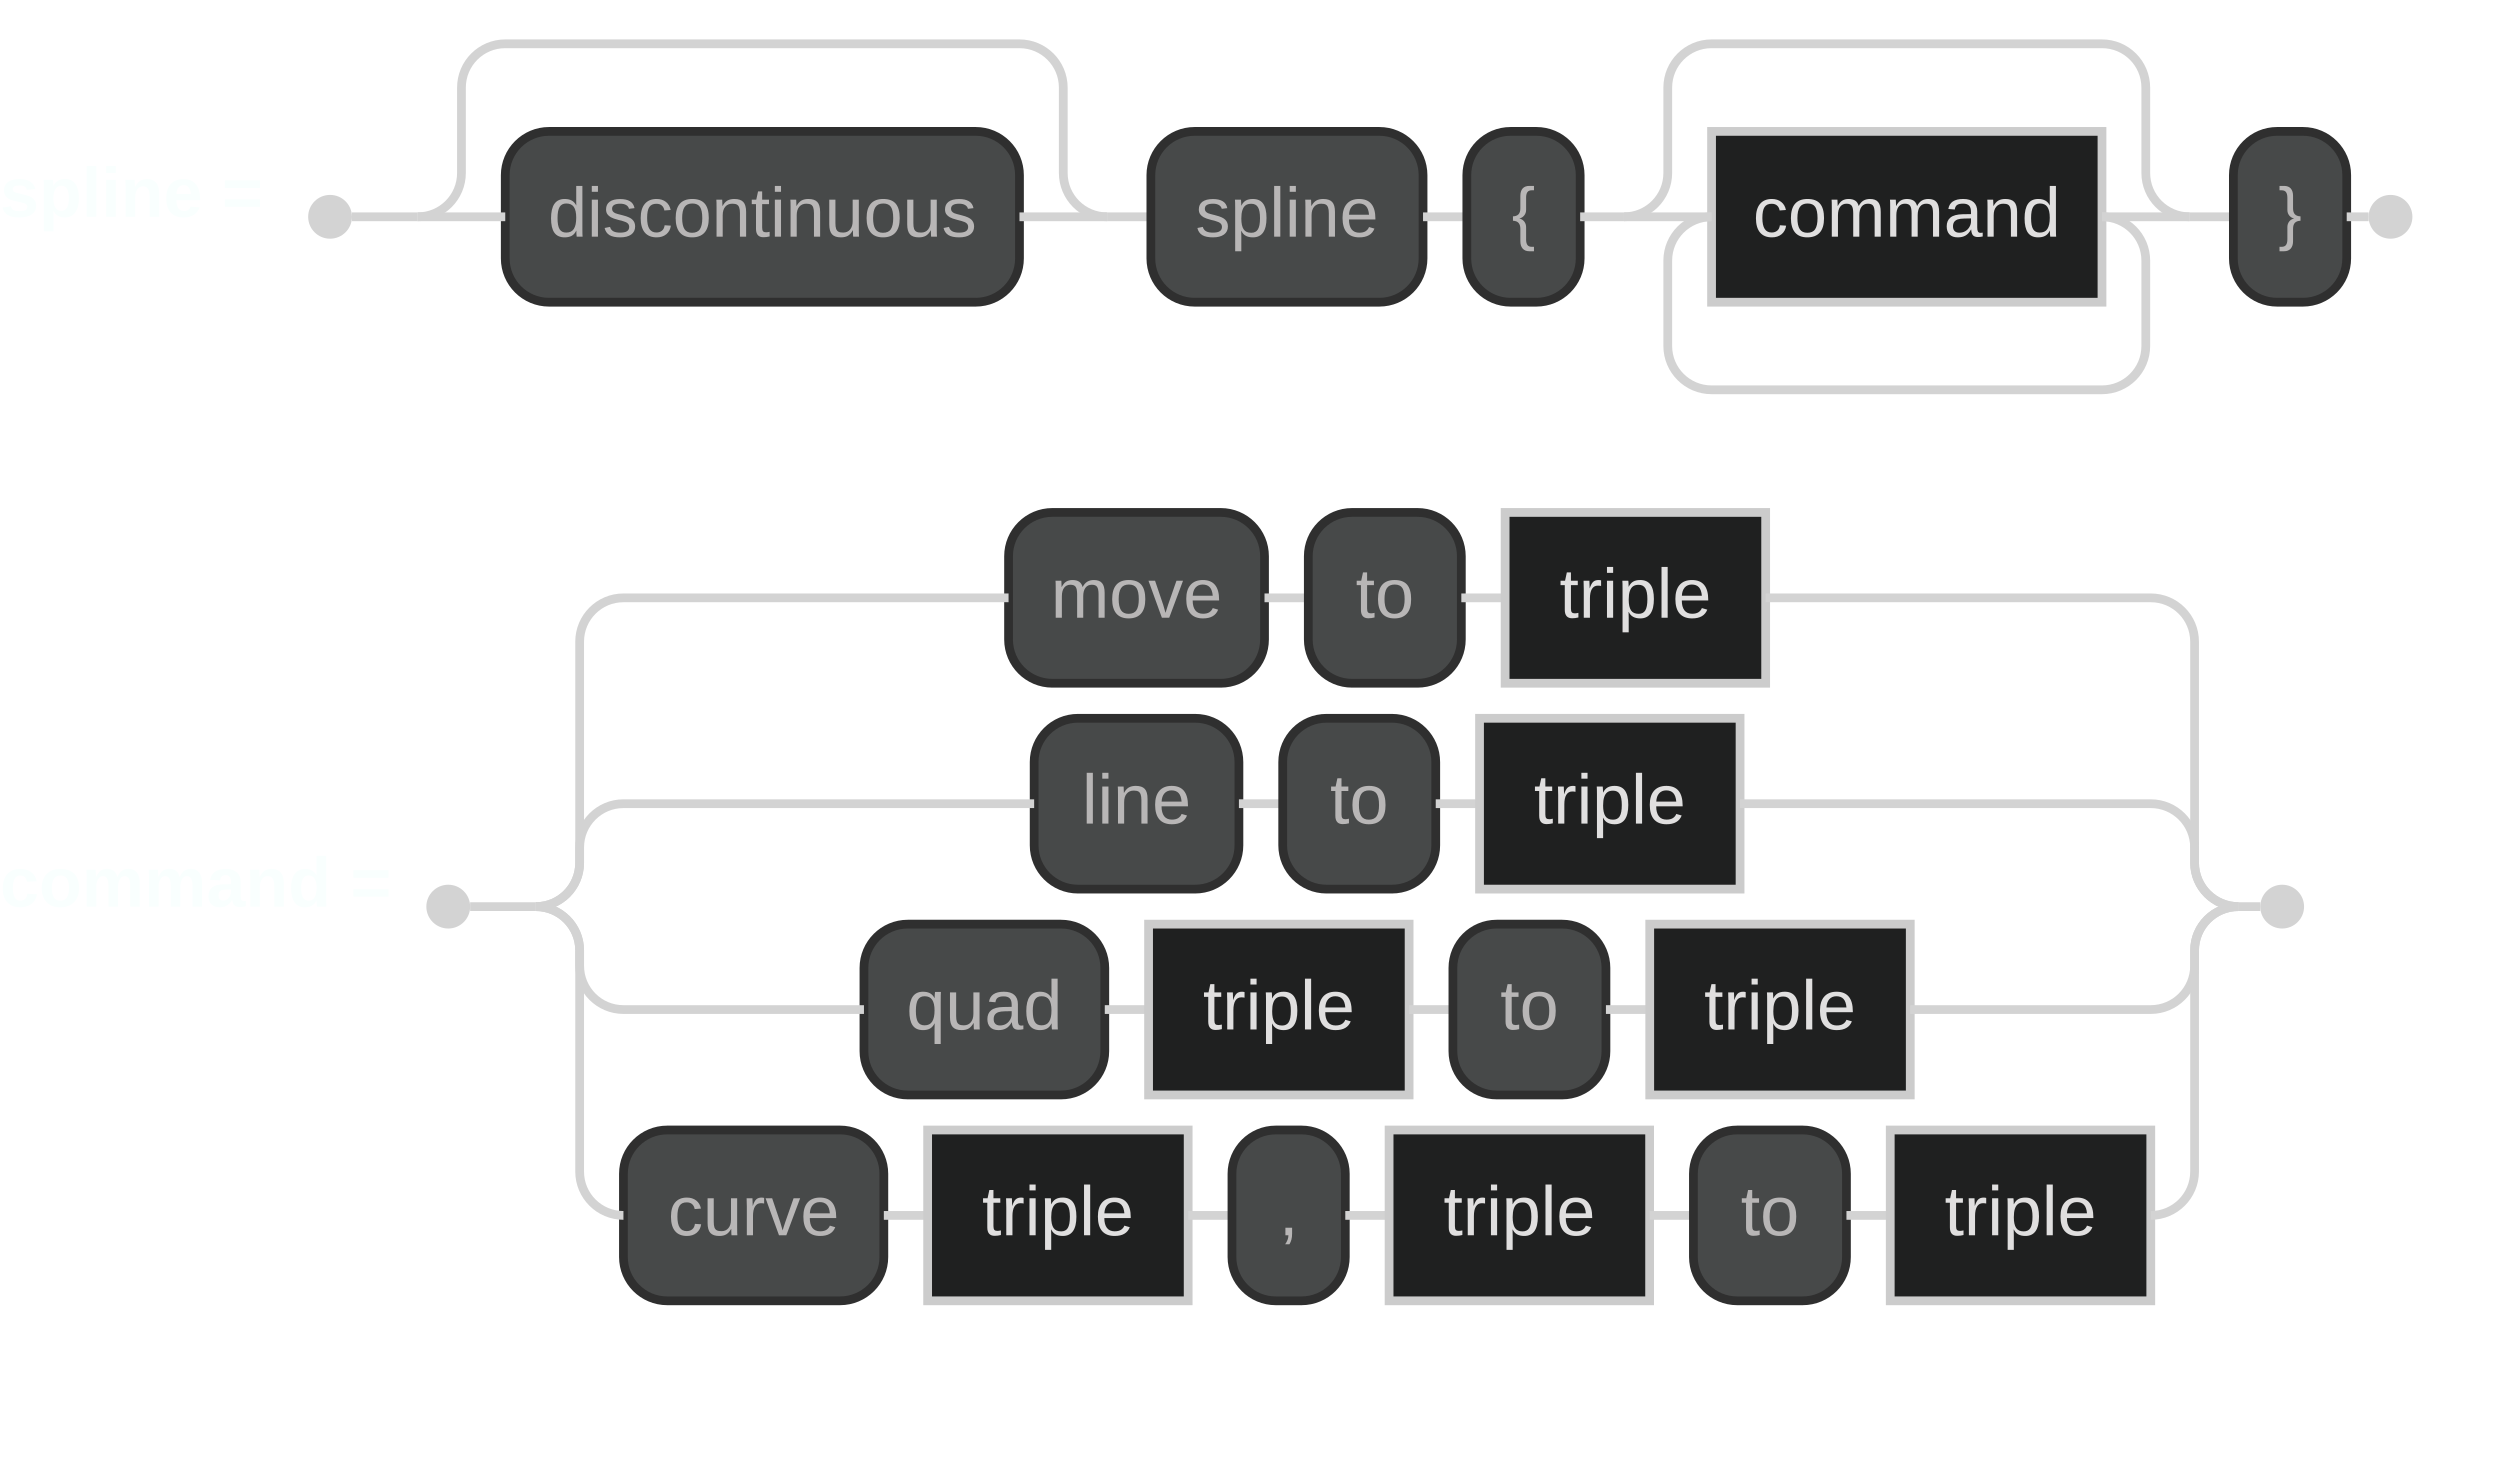
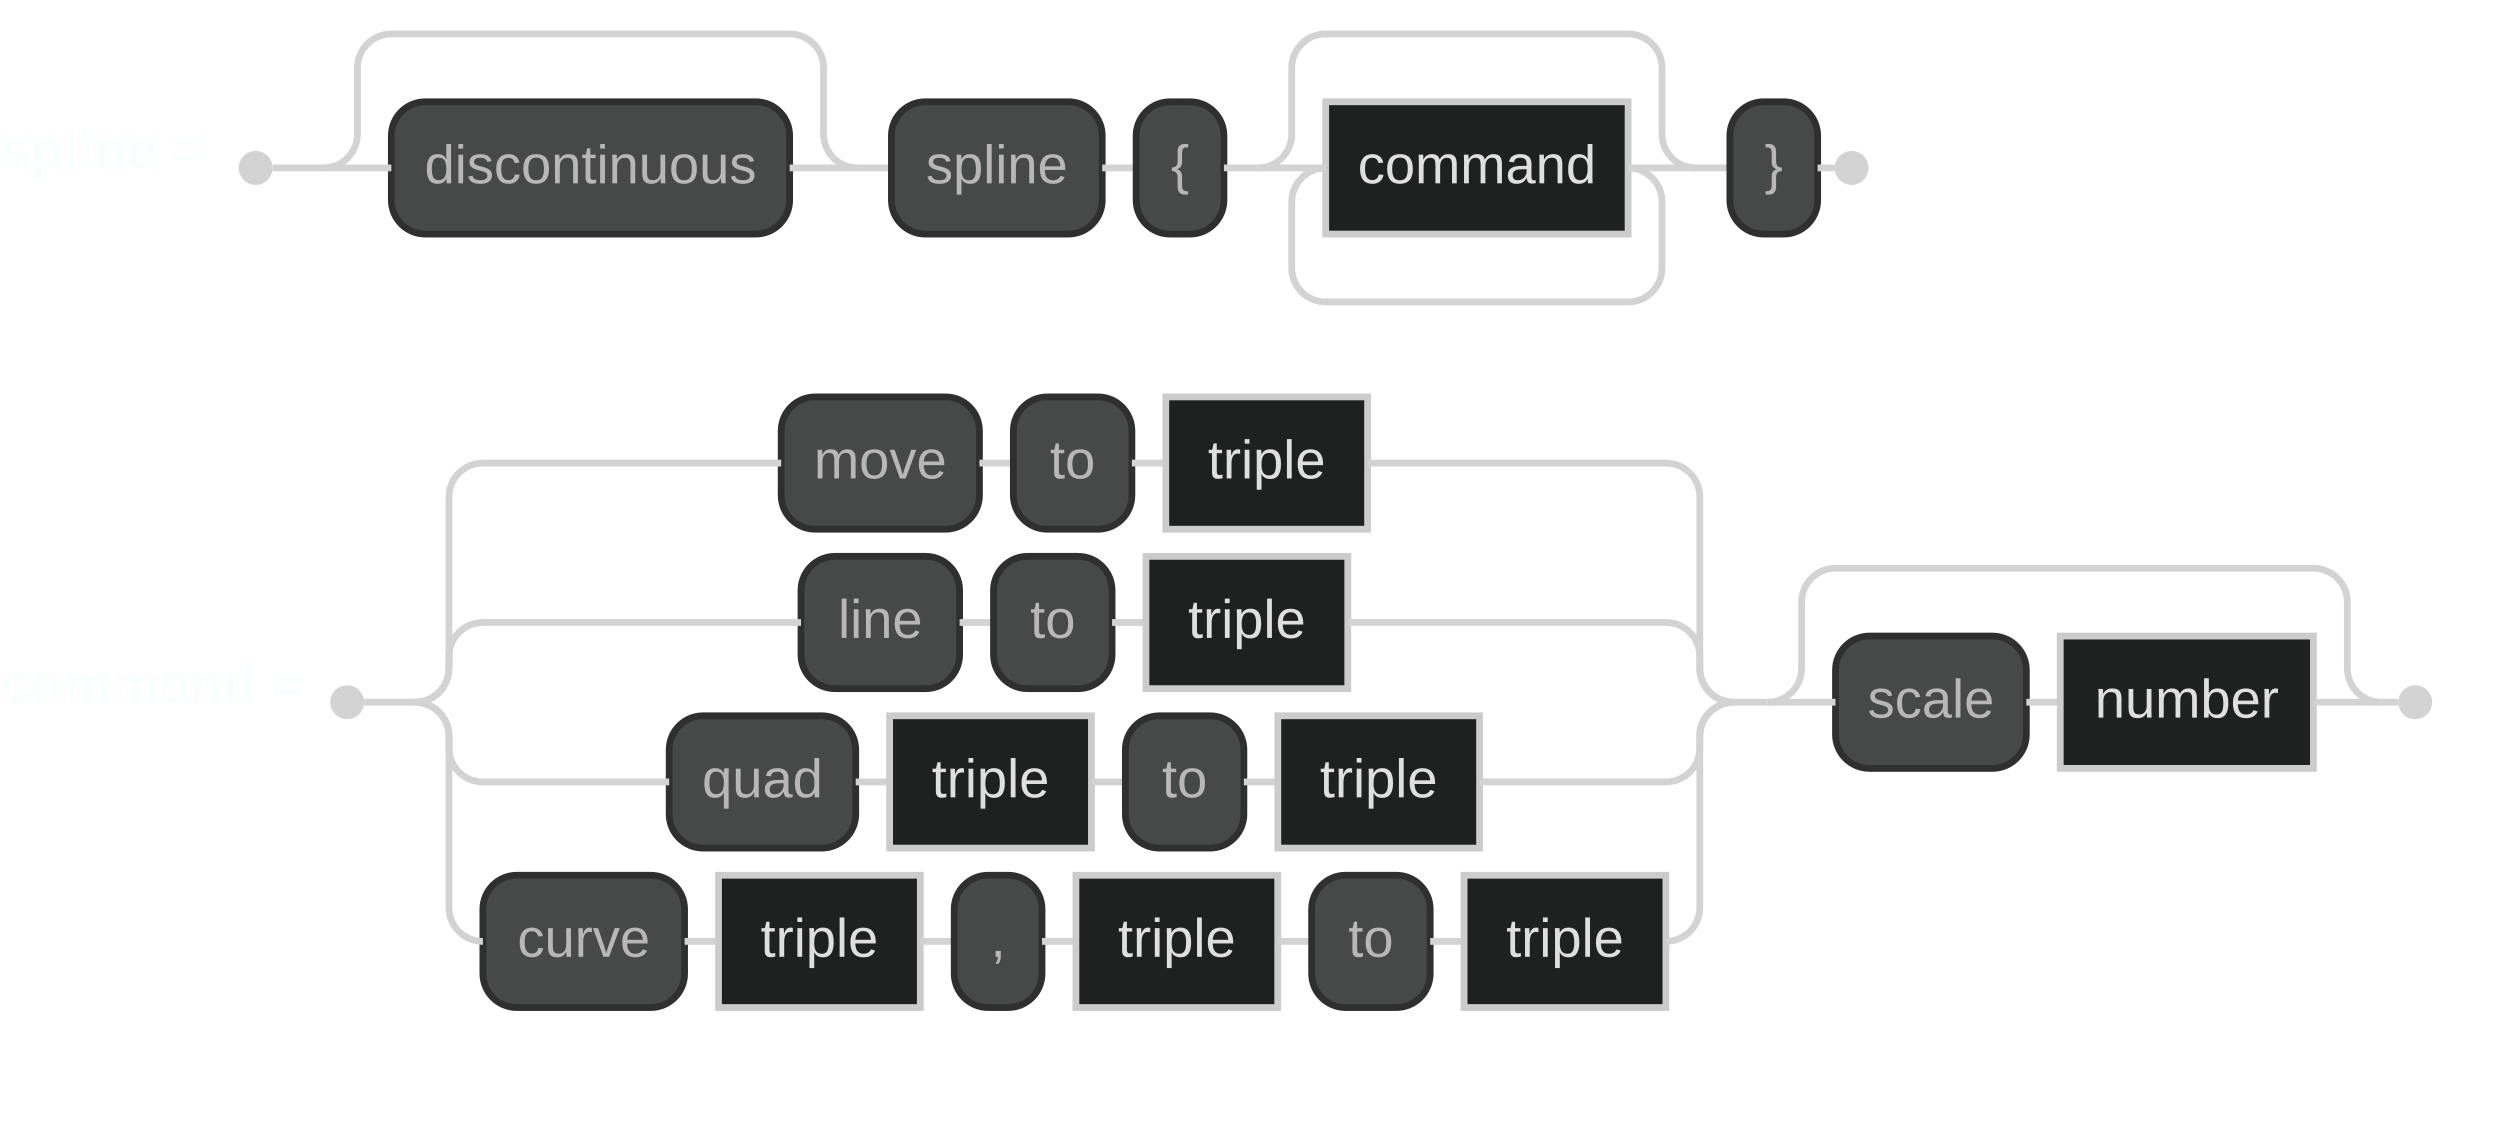
- <svg xmlns="http://www.w3.org/2000/svg" id="my-svg" width="100%" class="railroad-diagram" style="max-width: 570.797px; background-color: transparent;" viewBox="0 0 570.797 335" role="graphics-document document" aria-roledescription="railroadEbnf">
+ <svg xmlns="http://www.w3.org/2000/svg" id="my-svg" width="100%" class="railroad-diagram" style="max-width: 736.938px; background-color: transparent;" viewBox="0 0 736.938 335" role="graphics-document document" aria-roledescription="railroadEbnf">
  <style>#my-svg{font-family:"trebuchet ms",verdana,arial,sans-serif;font-size:16px;fill:#ccc;}@keyframes edge-animation-frame{from{stroke-dashoffset:0;}}@keyframes dash{to{stroke-dashoffset:0;}}#my-svg .edge-animation-slow{stroke-dasharray:9,5!important;stroke-dashoffset:900;animation:dash 50s linear infinite;stroke-linecap:round;}#my-svg .edge-animation-fast{stroke-dasharray:9,5!important;stroke-dashoffset:900;animation:dash 20s linear infinite;stroke-linecap:round;}#my-svg .error-icon{fill:#a44141;}#my-svg .error-text{fill:#ddd;stroke:#ddd;}#my-svg .edge-thickness-normal{stroke-width:1px;}#my-svg .edge-thickness-thick{stroke-width:3.5px;}#my-svg .edge-pattern-solid{stroke-dasharray:0;}#my-svg .edge-thickness-invisible{stroke-width:0;fill:none;}#my-svg .edge-pattern-dashed{stroke-dasharray:3;}#my-svg .edge-pattern-dotted{stroke-dasharray:2;}#my-svg .marker{fill:lightgrey;stroke:lightgrey;}#my-svg .marker.cross{stroke:lightgrey;}#my-svg svg{font-family:"trebuchet ms",verdana,arial,sans-serif;font-size:16px;}#my-svg p{margin:0;}#my-svg .railroad-diagram{font-family:"trebuchet ms",verdana,arial,sans-serif;font-size:16px;}#my-svg .railroad-terminal rect{fill:hsl(180, 1.587%, 28.353%);stroke:hsl(180, 0%, 18.353%);stroke-width:2px;}#my-svg .railroad-terminal text{fill:rgb(183.848, 181.552, 181.552);font-family:"trebuchet ms",verdana,arial,sans-serif;font-size:16px;text-anchor:middle;dominant-baseline:middle;}#my-svg .railroad-nonterminal rect{fill:#1f2020;stroke:#cccccc;stroke-width:2px;}#my-svg .railroad-nonterminal text{fill:#e0dfdf;font-family:"trebuchet ms",verdana,arial,sans-serif;font-size:16px;text-anchor:middle;dominant-baseline:middle;}#my-svg .railroad-line{stroke:lightgrey;stroke-width:2px;fill:none;}#my-svg .railroad-start circle,#my-svg .railroad-end circle{fill:lightgrey;}#my-svg .railroad-comment ellipse{fill:#181818;stroke:hsl(20, 0%, 2.353%);stroke-width:2px;}#my-svg .railroad-comment text{fill:rgb(223, 223.667, 224);font-style:italic;font-family:"trebuchet ms",verdana,arial,sans-serif;font-size:16px;text-anchor:middle;dominant-baseline:middle;}#my-svg .railroad-special rect{fill:hsl(20, 1.587%, 12.353%);stroke:hsl(20, 0%, 2.353%);stroke-width:2px;stroke-dasharray:5,3;}#my-svg .railroad-special text{fill:#e0dfdf;font-family:"trebuchet ms",verdana,arial,sans-serif;font-size:16px;text-anchor:middle;dominant-baseline:middle;}#my-svg .railroad-rule-name{font-weight:bold;fill:#F9FFFE;font-family:"trebuchet ms",verdana,arial,sans-serif;font-size:16px;}#my-svg .node .neo-node{stroke:#ccc;}#my-svg [data-look="neo"].node rect,#my-svg [data-look="neo"].cluster rect,#my-svg [data-look="neo"].node polygon{stroke:url(#my-svg-gradient);filter:drop-shadow( 1px 2px 2px rgba(185,185,185,1));}#my-svg [data-look="neo"].swimlane.cluster rect{filter:none;}#my-svg [data-look="neo"].node path{stroke:url(#my-svg-gradient);stroke-width:1px;}#my-svg [data-look="neo"].node .outer-path{filter:drop-shadow( 1px 2px 2px rgba(185,185,185,1));}#my-svg [data-look="neo"].node .neo-line path{stroke:#ccc;filter:none;}#my-svg [data-look="neo"].node circle{stroke:url(#my-svg-gradient);filter:drop-shadow( 1px 2px 2px rgba(185,185,185,1));}#my-svg [data-look="neo"].node circle .state-start{fill:#000000;}#my-svg [data-look="neo"].icon-shape .icon{fill:url(#my-svg-gradient);filter:drop-shadow( 1px 2px 2px rgba(185,185,185,1));}#my-svg [data-look="neo"].icon-shape .icon-neo path{stroke:url(#my-svg-gradient);filter:drop-shadow( 1px 2px 2px rgba(185,185,185,1));}#my-svg :root{--mermaid-font-family:"trebuchet ms",verdana,arial,sans-serif;}</style>
  <g />
  <g class="railroad-rule" transform="translate(0, 10)">
    <g transform="translate(95.35938, 0)">
      <g class="railroad-sequence">
        <g class="railroad-optional" transform="translate(0, 0)">
          <g class="railroad-terminal" transform="translate(20, 20)">
            <rect x="0" y="0" width="117.406" height="39" rx="10" ry="10" />
            <text x="58.703" y="19.5">discontinuous</text>
          </g>
          <path class="railroad-line" d="M 0 39.5 L 20 39.5" />
          <path class="railroad-line" d="M 137.406 39.5 L 157.406 39.5" />
          <path class="railroad-line" d="M 0 39.5 A 10 10 0 0 0 10 29.5 L 10 10 A 10 10 0 0 1 20 0 L 137.406 0 A 10 10 0 0 1 147.406 10 L 147.406 29.5 A 10 10 0 0 0 157.406 39.5" />
        </g>
        <path class="railroad-line" d="M 157.406 39.5 L 167.406 39.5" />
        <g class="railroad-terminal" transform="translate(167.4062, 20)">
          <rect x="0" y="0" width="62.141" height="39" rx="10" ry="10" />
          <text x="31.07" y="19.5">spline</text>
        </g>
        <path class="railroad-line" d="M 229.547 39.5 L 239.547 39.5" />
        <g class="railroad-terminal" transform="translate(239.5469, 20)">
          <rect x="0" y="0" width="25.875" height="39" rx="10" ry="10" />
          <text x="12.938" y="19.5">{</text>
        </g>
        <path class="railroad-line" d="M 265.422 39.5 L 275.422 39.5" />
        <g class="railroad-repetition" transform="translate(275.4219, 0)">
          <g class="railroad-nonterminal" transform="translate(20, 20)">
            <rect x="0" y="0" width="89.141" height="39" />
            <text x="44.57" y="19.5">command</text>
          </g>
          <path class="railroad-line" d="M 0 39.5 L 20 39.5" />
          <path class="railroad-line" d="M 109.141 39.5 L 129.141 39.5" />
          <path class="railroad-line" d="M 109.141 39.5 A 10 10 0 0 1 119.141 49.5 L 119.141 69 A 10 10 0 0 1 109.141 79 L 20 79 A 10 10 0 0 1 10 69 L 10 49.5 A 10 10 0 0 1 20 39.5" />
          <path class="railroad-line" d="M 0 39.5 A 10 10 0 0 0 10 29.5 L 10 10 A 10 10 0 0 1 20 0 L 109.141 0 A 10 10 0 0 1 119.141 10 L 119.141 29.5 A 10 10 0 0 0 129.141 39.5" />
        </g>
        <path class="railroad-line" d="M 404.562 39.5 L 414.562 39.5" />
        <g class="railroad-terminal" transform="translate(414.5625, 20)">
          <rect x="0" y="0" width="25.875" height="39" rx="10" ry="10" />
          <text x="12.938" y="19.5">}</text>
        </g>
      </g>
    </g>
    <g class="railroad-rule-name-group">
      <text class="railroad-rule-name" x="0" y="39.5">spline =</text>
    </g>
    <g class="railroad-start">
      <circle cx="75.359" cy="39.5" r="5" />
    </g>
    <g class="railroad-end">
      <circle cx="545.797" cy="39.5" r="5" />
    </g>
    <path class="railroad-line" d="M 80.359 39.5 L 95.359 39.5" />
    <path class="railroad-line" d="M 535.797 39.5 L 540.797 39.5" />
  </g>
  <g class="railroad-rule" transform="translate(0, 117)">
    <g transform="translate(122.3438, 0)">
-       <g class="railroad-choice">
-         <g class="railroad-sequence" transform="translate(107.9297, 0)">
-           <g class="railroad-terminal" transform="translate(0, 0)">
-             <rect x="0" y="0" width="58.438" height="39" rx="10" ry="10" />
-             <text x="29.219" y="19.5">move</text>
+       <g class="railroad-sequence">
+         <g class="railroad-choice" transform="translate(0, 0)">
+           <g class="railroad-sequence" transform="translate(107.9297, 0)">
+             <g class="railroad-terminal" transform="translate(0, 0)">
+               <rect x="0" y="0" width="58.438" height="39" rx="10" ry="10" />
+               <text x="29.219" y="19.5">move</text>
+             </g>
+             <path class="railroad-line" d="M 58.438 19.5 L 68.438 19.5" />
+             <g class="railroad-terminal" transform="translate(68.4375, 0)">
+               <rect x="0" y="0" width="34.938" height="39" rx="10" ry="10" />
+               <text x="17.469" y="19.5">to</text>
+             </g>
+             <path class="railroad-line" d="M 103.375 19.5 L 113.375 19.5" />
+             <g class="railroad-nonterminal" transform="translate(113.375, 0)">
+               <rect x="0" y="0" width="59.484" height="39" />
+               <text x="29.742" y="19.5">triple</text>
+             </g>
          </g>
-           <path class="railroad-line" d="M 58.438 19.5 L 68.438 19.5" />
-           <g class="railroad-terminal" transform="translate(68.4375, 0)">
-             <rect x="0" y="0" width="34.938" height="39" rx="10" ry="10" />
-             <text x="17.469" y="19.5">to</text>
+           <path class="railroad-line" d="M 0 90 A 10 10 0 0 0 10 80 L 10 29.5 A 10 10 0 0 1 20 19.5 L 107.93 19.5" />
+           <path class="railroad-line" d="M 280.789 19.5 L 368.719 19.5 A 10 10 0 0 1 378.719 29.5 L 378.719 80 A 10 10 0 0 0 388.719 90" />
+           <g class="railroad-sequence" transform="translate(113.7734, 47)">
+             <g class="railroad-terminal" transform="translate(0, 0)">
+               <rect x="0" y="0" width="46.75" height="39" rx="10" ry="10" />
+               <text x="23.375" y="19.5">line</text>
+             </g>
+             <path class="railroad-line" d="M 46.75 19.5 L 56.75 19.5" />
+             <g class="railroad-terminal" transform="translate(56.75, 0)">
+               <rect x="0" y="0" width="34.938" height="39" rx="10" ry="10" />
+               <text x="17.469" y="19.5">to</text>
+             </g>
+             <path class="railroad-line" d="M 91.688 19.5 L 101.688 19.5" />
+             <g class="railroad-nonterminal" transform="translate(101.6875, 0)">
+               <rect x="0" y="0" width="59.484" height="39" />
+               <text x="29.742" y="19.5">triple</text>
+             </g>
          </g>
-           <path class="railroad-line" d="M 103.375 19.5 L 113.375 19.5" />
-           <g class="railroad-nonterminal" transform="translate(113.375, 0)">
-             <rect x="0" y="0" width="59.484" height="39" />
-             <text x="29.742" y="19.5">triple</text>
+           <path class="railroad-line" d="M 0 90 A 10 10 0 0 0 10 80 L 10 76.5 A 10 10 0 0 1 20 66.5 L 113.773 66.5" />
+           <path class="railroad-line" d="M 274.945 66.5 L 368.719 66.5 A 10 10 0 0 1 378.719 76.5 L 378.719 80 A 10 10 0 0 0 388.719 90" />
+           <g class="railroad-sequence" transform="translate(74.91406, 94)">
+             <g class="railroad-terminal" transform="translate(0, 0)">
+               <rect x="0" y="0" width="54.984" height="39" rx="10" ry="10" />
+               <text x="27.492" y="19.5">quad</text>
+             </g>
+             <path class="railroad-line" d="M 54.984 19.5 L 64.984 19.5" />
+             <g class="railroad-nonterminal" transform="translate(64.98438, 0)">
+               <rect x="0" y="0" width="59.484" height="39" />
+               <text x="29.742" y="19.5">triple</text>
+             </g>
+             <path class="railroad-line" d="M 124.469 19.5 L 134.469 19.5" />
+             <g class="railroad-terminal" transform="translate(134.4688, 0)">
+               <rect x="0" y="0" width="34.938" height="39" rx="10" ry="10" />
+               <text x="17.469" y="19.5">to</text>
+             </g>
+             <path class="railroad-line" d="M 169.406 19.5 L 179.406 19.5" />
+             <g class="railroad-nonterminal" transform="translate(179.4062, 0)">
+               <rect x="0" y="0" width="59.484" height="39" />
+               <text x="29.742" y="19.5">triple</text>
+             </g>
          </g>
+           <path class="railroad-line" d="M 0 90 A 10 10 0 0 1 10 100 L 10 103.5 A 10 10 0 0 0 20 113.5 L 74.914 113.5" />
+           <path class="railroad-line" d="M 313.805 113.5 L 368.719 113.5 A 10 10 0 0 0 378.719 103.5 L 378.719 100 A 10 10 0 0 1 388.719 90" />
+           <g class="railroad-sequence" transform="translate(20, 141)">
+             <g class="railroad-terminal" transform="translate(0, 0)">
+               <rect x="0" y="0" width="59.453" height="39" rx="10" ry="10" />
+               <text x="29.727" y="19.5">curve</text>
+             </g>
+             <path class="railroad-line" d="M 59.453 19.5 L 69.453 19.5" />
+             <g class="railroad-nonterminal" transform="translate(69.45312, 0)">
+               <rect x="0" y="0" width="59.484" height="39" />
+               <text x="29.742" y="19.5">triple</text>
+             </g>
+             <path class="railroad-line" d="M 128.938 19.5 L 138.938 19.5" />
+             <g class="railroad-terminal" transform="translate(138.9375, 0)">
+               <rect x="0" y="0" width="25.875" height="39" rx="10" ry="10" />
+               <text x="12.938" y="19.5">,</text>
+             </g>
+             <path class="railroad-line" d="M 164.812 19.5 L 174.812 19.5" />
+             <g class="railroad-nonterminal" transform="translate(174.8125, 0)">
+               <rect x="0" y="0" width="59.484" height="39" />
+               <text x="29.742" y="19.5">triple</text>
+             </g>
+             <path class="railroad-line" d="M 234.297 19.5 L 244.297 19.5" />
+             <g class="railroad-terminal" transform="translate(244.2969, 0)">
+               <rect x="0" y="0" width="34.938" height="39" rx="10" ry="10" />
+               <text x="17.469" y="19.5">to</text>
+             </g>
+             <path class="railroad-line" d="M 279.234 19.5 L 289.234 19.5" />
+             <g class="railroad-nonterminal" transform="translate(289.2344, 0)">
+               <rect x="0" y="0" width="59.484" height="39" />
+               <text x="29.742" y="19.5">triple</text>
+             </g>
+           </g>
+           <path class="railroad-line" d="M 0 90 A 10 10 0 0 1 10 100 L 10 150.5 A 10 10 0 0 0 20 160.5 L 20 160.5" />
+           <path class="railroad-line" d="M 368.719 160.5 L 368.719 160.5 A 10 10 0 0 0 378.719 150.5 L 378.719 100 A 10 10 0 0 1 388.719 90" />
        </g>
-         <path class="railroad-line" d="M 0 90 A 10 10 0 0 0 10 80 L 10 29.5 A 10 10 0 0 1 20 19.5 L 107.93 19.5" />
-         <path class="railroad-line" d="M 280.789 19.5 L 368.719 19.5 A 10 10 0 0 1 378.719 29.5 L 378.719 80 A 10 10 0 0 0 388.719 90" />
-         <g class="railroad-sequence" transform="translate(113.7734, 47)">
-           <g class="railroad-terminal" transform="translate(0, 0)">
-             <rect x="0" y="0" width="46.75" height="39" rx="10" ry="10" />
-             <text x="23.375" y="19.5">line</text>
+         <path class="railroad-line" d="M 388.719 90 L 398.719 90" />
+         <g class="railroad-optional" transform="translate(398.7188, 50.5)">
+           <g class="railroad-sequence" transform="translate(20, 20)">
+             <g class="railroad-terminal" transform="translate(0, 0)">
+               <rect x="0" y="0" width="56.25" height="39" rx="10" ry="10" />
+               <text x="28.125" y="19.5">scale</text>
+             </g>
+             <path class="railroad-line" d="M 56.25 19.5 L 66.25 19.5" />
+             <g class="railroad-nonterminal" transform="translate(66.25, 0)">
+               <rect x="0" y="0" width="74.625" height="39" />
+               <text x="37.312" y="19.5">number</text>
+             </g>
          </g>
-           <path class="railroad-line" d="M 46.75 19.5 L 56.75 19.5" />
-           <g class="railroad-terminal" transform="translate(56.75, 0)">
-             <rect x="0" y="0" width="34.938" height="39" rx="10" ry="10" />
-             <text x="17.469" y="19.5">to</text>
-           </g>
-           <path class="railroad-line" d="M 91.688 19.5 L 101.688 19.5" />
-           <g class="railroad-nonterminal" transform="translate(101.6875, 0)">
-             <rect x="0" y="0" width="59.484" height="39" />
-             <text x="29.742" y="19.5">triple</text>
-           </g>
+           <path class="railroad-line" d="M 0 39.5 L 20 39.5" />
+           <path class="railroad-line" d="M 160.875 39.5 L 180.875 39.5" />
+           <path class="railroad-line" d="M 0 39.5 A 10 10 0 0 0 10 29.5 L 10 10 A 10 10 0 0 1 20 0 L 160.875 0 A 10 10 0 0 1 170.875 10 L 170.875 29.5 A 10 10 0 0 0 180.875 39.5" />
        </g>
-         <path class="railroad-line" d="M 0 90 A 10 10 0 0 0 10 80 L 10 76.5 A 10 10 0 0 1 20 66.5 L 113.773 66.5" />
-         <path class="railroad-line" d="M 274.945 66.5 L 368.719 66.5 A 10 10 0 0 1 378.719 76.5 L 378.719 80 A 10 10 0 0 0 388.719 90" />
-         <g class="railroad-sequence" transform="translate(74.91406, 94)">
-           <g class="railroad-terminal" transform="translate(0, 0)">
-             <rect x="0" y="0" width="54.984" height="39" rx="10" ry="10" />
-             <text x="27.492" y="19.5">quad</text>
-           </g>
-           <path class="railroad-line" d="M 54.984 19.5 L 64.984 19.5" />
-           <g class="railroad-nonterminal" transform="translate(64.98438, 0)">
-             <rect x="0" y="0" width="59.484" height="39" />
-             <text x="29.742" y="19.5">triple</text>
-           </g>
-           <path class="railroad-line" d="M 124.469 19.5 L 134.469 19.5" />
-           <g class="railroad-terminal" transform="translate(134.4688, 0)">
-             <rect x="0" y="0" width="34.938" height="39" rx="10" ry="10" />
-             <text x="17.469" y="19.5">to</text>
-           </g>
-           <path class="railroad-line" d="M 169.406 19.5 L 179.406 19.5" />
-           <g class="railroad-nonterminal" transform="translate(179.4062, 0)">
-             <rect x="0" y="0" width="59.484" height="39" />
-             <text x="29.742" y="19.5">triple</text>
-           </g>
-         </g>
-         <path class="railroad-line" d="M 0 90 A 10 10 0 0 1 10 100 L 10 103.5 A 10 10 0 0 0 20 113.5 L 74.914 113.5" />
-         <path class="railroad-line" d="M 313.805 113.5 L 368.719 113.5 A 10 10 0 0 0 378.719 103.5 L 378.719 100 A 10 10 0 0 1 388.719 90" />
-         <g class="railroad-sequence" transform="translate(20, 141)">
-           <g class="railroad-terminal" transform="translate(0, 0)">
-             <rect x="0" y="0" width="59.453" height="39" rx="10" ry="10" />
-             <text x="29.727" y="19.5">curve</text>
-           </g>
-           <path class="railroad-line" d="M 59.453 19.5 L 69.453 19.5" />
-           <g class="railroad-nonterminal" transform="translate(69.45312, 0)">
-             <rect x="0" y="0" width="59.484" height="39" />
-             <text x="29.742" y="19.5">triple</text>
-           </g>
-           <path class="railroad-line" d="M 128.938 19.5 L 138.938 19.5" />
-           <g class="railroad-terminal" transform="translate(138.9375, 0)">
-             <rect x="0" y="0" width="25.875" height="39" rx="10" ry="10" />
-             <text x="12.938" y="19.5">,</text>
-           </g>
-           <path class="railroad-line" d="M 164.812 19.5 L 174.812 19.5" />
-           <g class="railroad-nonterminal" transform="translate(174.8125, 0)">
-             <rect x="0" y="0" width="59.484" height="39" />
-             <text x="29.742" y="19.5">triple</text>
-           </g>
-           <path class="railroad-line" d="M 234.297 19.5 L 244.297 19.5" />
-           <g class="railroad-terminal" transform="translate(244.2969, 0)">
-             <rect x="0" y="0" width="34.938" height="39" rx="10" ry="10" />
-             <text x="17.469" y="19.5">to</text>
-           </g>
-           <path class="railroad-line" d="M 279.234 19.5 L 289.234 19.5" />
-           <g class="railroad-nonterminal" transform="translate(289.2344, 0)">
-             <rect x="0" y="0" width="59.484" height="39" />
-             <text x="29.742" y="19.5">triple</text>
-           </g>
-         </g>
-         <path class="railroad-line" d="M 0 90 A 10 10 0 0 1 10 100 L 10 150.5 A 10 10 0 0 0 20 160.5 L 20 160.5" />
-         <path class="railroad-line" d="M 368.719 160.5 L 368.719 160.5 A 10 10 0 0 0 378.719 150.5 L 378.719 100 A 10 10 0 0 1 388.719 90" />
      </g>
    </g>
    <g class="railroad-rule-name-group">
      <text class="railroad-rule-name" x="0" y="90">command =</text>
    </g>
    <g class="railroad-start">
      <circle cx="102.344" cy="90" r="5" />
    </g>
    <g class="railroad-end">
-       <circle cx="521.062" cy="90" r="5" />
+       <circle cx="711.938" cy="90" r="5" />
    </g>
    <path class="railroad-line" d="M 107.344 90 L 122.344 90" />
-     <path class="railroad-line" d="M 511.062 90 L 516.062 90" />
+     <path class="railroad-line" d="M 701.938 90 L 706.938 90" />
  </g>
</svg>
